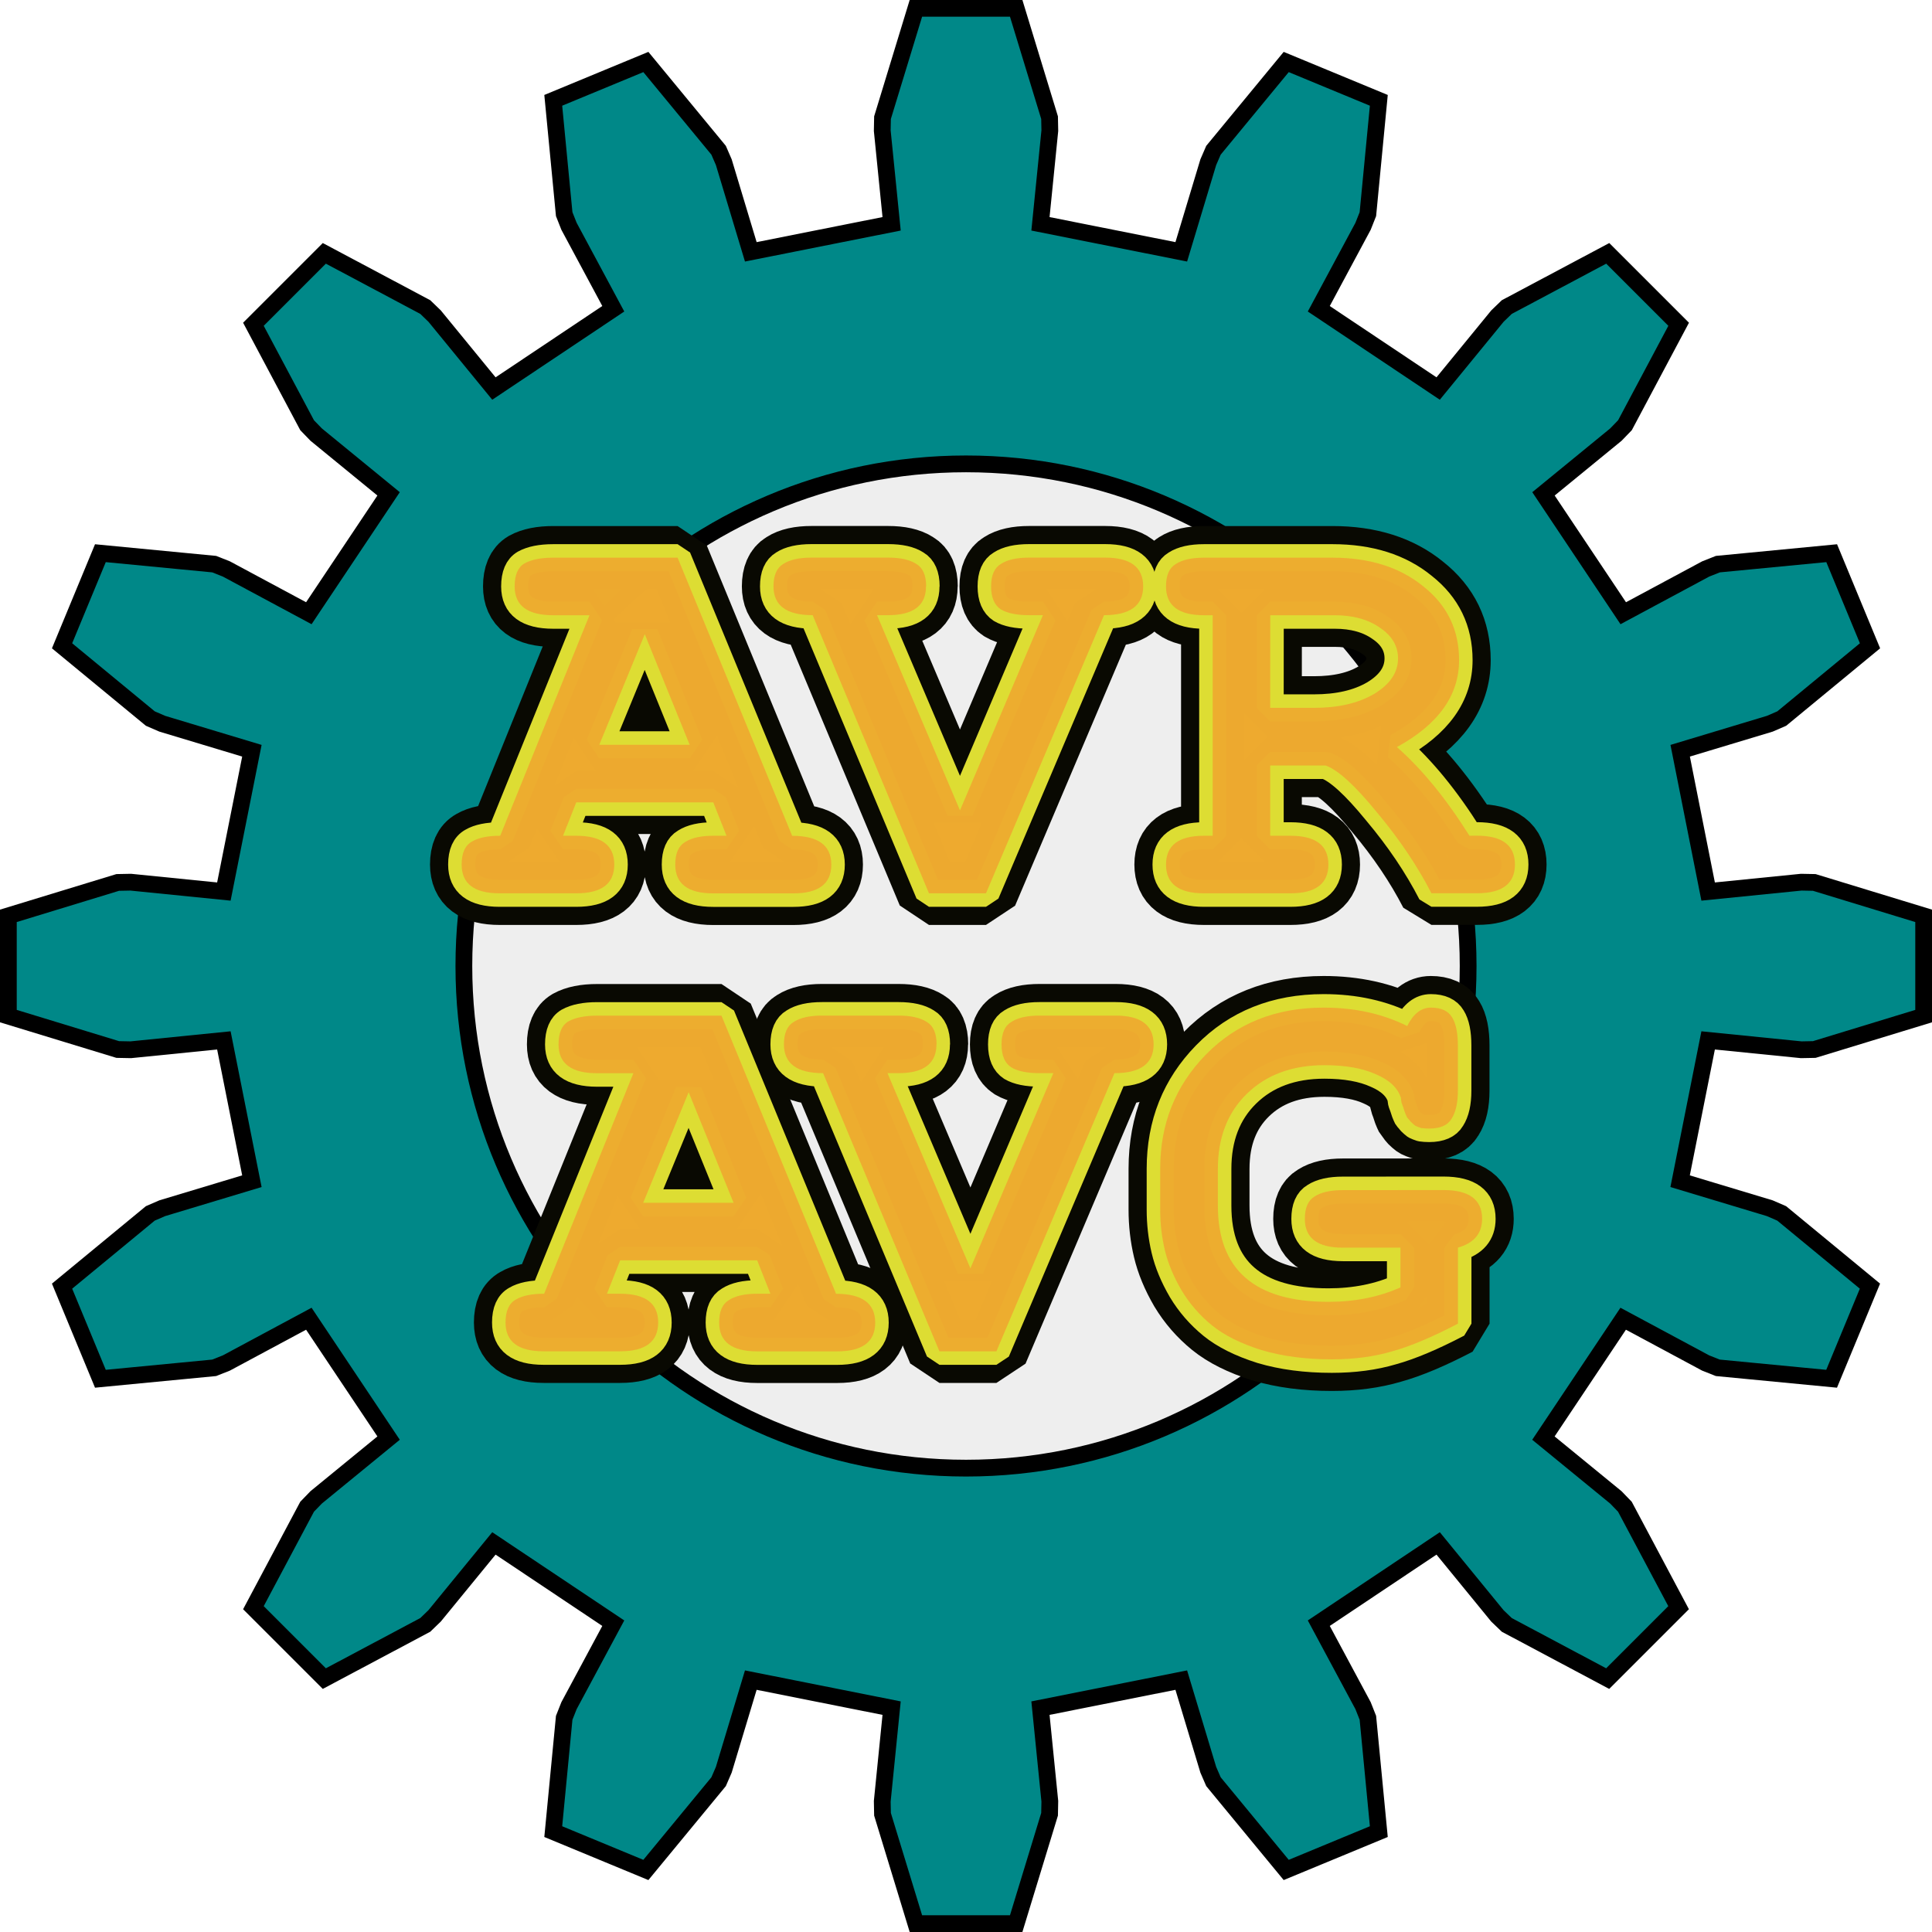
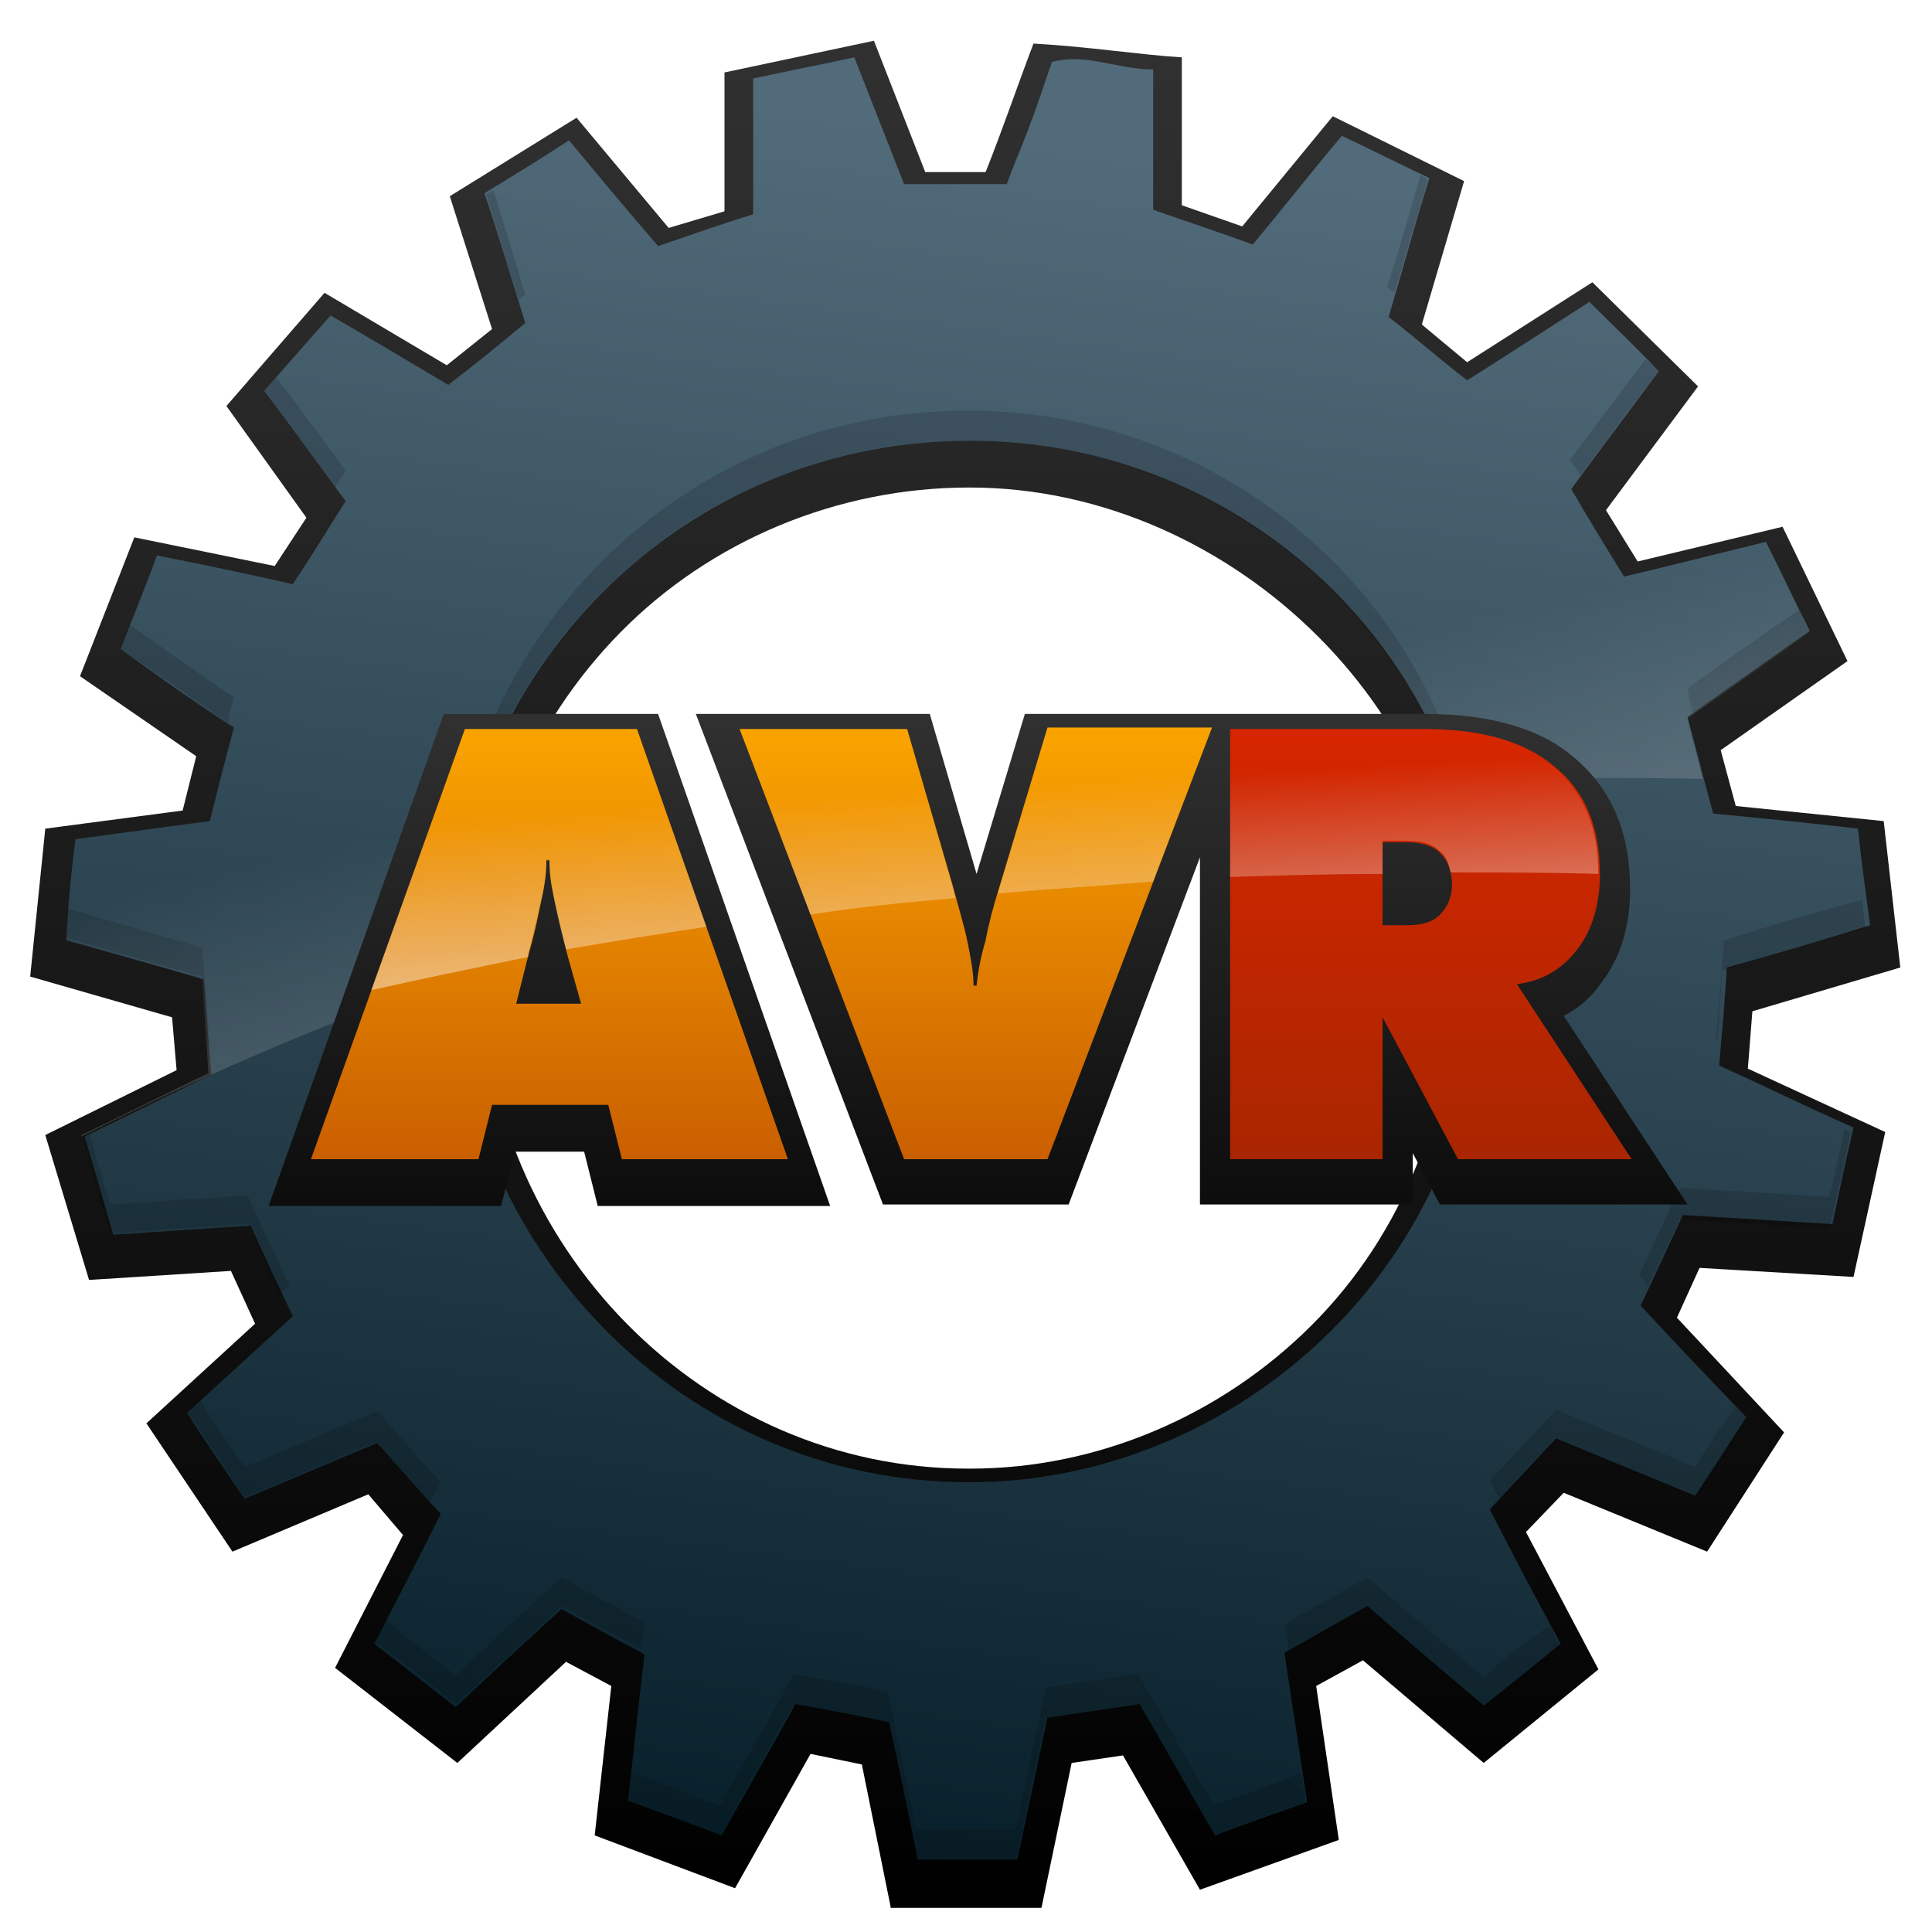
- <svg xmlns="http://www.w3.org/2000/svg" id="svg8" version="1.1" viewBox="0 0 30.542 30.542" height="30.542mm" width="30.542mm">
-   <defs id="defs2" />
-   <g id="layer1" transform="translate(-77.5582,-137.815)">
-     <g id="g1762" transform="translate(92.82928,153.0861)" style="fill:#008888;fill-opacity:1">
-       <path id="path1758" style="fill:#008888;fill-opacity:1;fill-rule:evenodd;stroke:#000000;stroke-width:0.265" d="m 11.732,-1.177 1.472,-0.148 0.206,0.004 1.729,0.528 v 1.585 l -1.729,0.528 -0.206,0.004 -1.472,-0.148 -0.443,2.226 1.417,0.427 0.189,0.082 1.395,1.15 -0.606,1.464 -1.799,-0.173 -0.192,-0.076 -1.304,-0.7 -1.261,1.887 1.145,0.937 0.143,0.148 0.849,1.596 -1.121,1.121 L 8.549,10.416 8.4,10.273 7.464,9.128 l -1.887,1.261 0.7,1.304 0.076,0.192 0.173,1.799 -1.464,0.606 -1.15,-1.395 -0.082,-0.189 -0.427,-1.417 -2.226,0.443 0.148,1.472 -0.004,0.206 -0.528,1.729 h -1.585 l -0.528,-1.729 -0.004,-0.206 0.148,-1.472 -2.226,-0.443 -0.427,1.417 -0.082,0.189 -1.15,1.395 -1.464,-0.606 0.173,-1.799 0.076,-0.192 0.7,-1.304 -1.887,-1.261 -0.937,1.145 -0.148,0.143 -1.596,0.849 -1.121,-1.121 0.849,-1.596 0.143,-0.148 1.145,-0.937 -1.261,-1.887 -1.304,0.7 -0.192,0.076 -1.799,0.173 -0.606,-1.464 1.395,-1.15 0.189,-0.082 1.417,-0.427 -0.443,-2.226 -1.472,0.148 -0.206,-0.004 -1.729,-0.528 v -1.585 l 1.729,-0.528 0.206,-0.004 1.472,0.148 0.443,-2.226 -1.417,-0.427 -0.189,-0.082 -1.395,-1.15 0.606,-1.464 1.799,0.173 0.192,0.076 1.304,0.7 1.261,-1.887 -1.145,-0.937 -0.143,-0.148 -0.849,-1.596 1.121,-1.121 1.596,0.849 0.148,0.143 0.937,1.145 1.887,-1.261 -0.7,-1.304 -0.076,-0.192 -0.173,-1.799 1.464,-0.606 1.15,1.395 0.082,0.189 0.427,1.417 2.226,-0.443 -0.148,-1.472 0.004,-0.206 0.528,-1.729 h 1.585 l 0.528,1.729 0.004,0.206 -0.148,1.472 2.226,0.443 0.427,-1.417 0.082,-0.189 1.15,-1.395 1.464,0.606 -0.173,1.799 -0.076,0.192 -0.7,1.304 1.887,1.261 0.937,-1.145 0.148,-0.143 1.596,-0.849 1.121,1.121 -0.849,1.596 -0.143,0.148 -1.145,0.937 1.261,1.887 1.304,-0.7 0.192,-0.076 1.799,-0.173 0.606,1.464 -1.395,1.15 -0.189,0.082 -1.417,0.427 z" />
-       <circle id="path1760" style="fill:#eeeeee;fill-opacity:1;fill-rule:nonzero;stroke:#000000;stroke-width:0.265" cx="0" cy="0" r="7.938" />
-     </g>
+ <svg xmlns="http://www.w3.org/2000/svg" version="1.1" id="Layer_1" x="0px" y="0px" viewBox="0 0 128 128" enable-background="new 0 0 128 128" xml:space="preserve">
+   <defs id="defs127" />
+   <linearGradient id="SVGID_1_" gradientUnits="userSpaceOnUse" x1="64.004" y1="1.771" x2="64.004" y2="126.291">
+     <stop offset="0" style="stop-color:#313131" id="stop2" />
+     <stop offset="1" style="stop-color:#000000" id="stop4" />
+   </linearGradient>
+   <path d="m 59,126.3 -1.9,-9.4 -3.4,-0.7 -5,8.9 -9.3,-3.5 1.1,-9.9 -3,-1.6 -7.2,6.7 -8.1,-6.3 4.5,-8.8 -2.3,-2.7 -9,3.8 L 9.7,94.3 16.9,87.7 15.3,84.2 5.9,84.8 3,75.2 11.7,70.9 11.4,67.4 2,64.7 3,54.9 12.1,53.7 13,50.1 5.3,44.8 l 3.6,-9.2 9.3,1.9 2.1,-3.2 -5.3,-7.4 6.5,-7.5 8.1,4.8 3,-2.4 L 29.8,13 38.2,7.8 44.3,15.1 48,14 V 4.8 l 9.9,-2.1 3.4,8.7 h 4 C 66.403,8.635 67.447,5.575 68.471,2.886 72.095,3.087 75.574,3.635 78.3,3.8 v 9.8 l 4,1.4 6,-7.3 8.7,4.3 -2.8,9.5 3,2.5 8.3,-5.3 7,6.9 -6.1,8.2 2.1,3.4 9.6,-2.3 4.3,8.9 -8.4,5.9 1,3.7 9.8,1 1.1,9.7 -9.8,2.9 -0.3,3.8 9.1,4.2 -2.1,9.6 -10.2,-0.6 -1.5,3.3 7.1,7.6 -5.1,7.9 -9.5,-3.9 -2.5,2.6 4.8,9.1 -7.6,6.2 -8,-6.8 -3.1,1.7 1.5,10.2 -9.2,3.3 -5.1,-8.9 -3.4,0.5 -2,9.6 H 59 Z m 5.2,-94 c -8.7,0 -17.1,3.5 -23.1,9.6 -6,6.1 -9.4,14.3 -9.2,22.6 0.2,18.1 14.7,32.8 32.2,32.8 h 0.2 c 8.4,0 16.6,-3.5 22.6,-9.5 C 93,81.7 96.3,73.3 96.3,64.2 97.482,48.106 81.972,32.267 64.2,32.3 Z" id="path7" style="fill:url(#SVGID_1_)" />
+   <linearGradient id="SVGID_2_" gradientUnits="userSpaceOnUse" x1="71.364" y1="9.597" x2="54.339" y2="135.027">
+     <stop offset="0" style="stop-color:#526B7A" id="stop9" />
+     <stop offset="1" style="stop-color:#001822" id="stop11" />
+   </linearGradient>
+   <path fill="url(#SVGID_2_)" d="M108.7,86.5c2.4,2.6,4.6,4.9,7,7.4c-1,1.5-2.1,3.3-3.4,5.2c-3.1-1.3-6.1-2.5-9.2-3.8  c-1.4,1.5-2.8,3-4.4,4.7c1.5,2.9,3,5.8,4.7,8.9c-1.6,1.3-3.3,2.7-5.1,4.1c-2.7-2.3-5.2-4.4-7.7-6.6c-2,1.1-3.7,2.1-5.5,3.1  c0.5,3.4,1,6.5,1.5,9.9c-2,0.7-4,1.4-6.1,2.2c-1.7-2.9-3.3-5.8-5-8.7c-2.1,0.3-4,0.6-6.1,0.9c-0.7,3.2-1.3,6.2-2,9.4  c-2.3,0-4.4,0-6.6,0c-0.6-3-1.2-5.9-1.9-9.1c-1.9-0.4-3.9-0.8-6.2-1.2c-1.6,2.9-3.2,5.7-4.9,8.7c-2.1-0.8-4-1.5-6.2-2.3  c0.4-3.3,0.7-6.4,1.1-9.7c-1.9-1-3.7-2-5.5-3c-2.4,2.2-4.7,4.3-7,6.5c-1.8-1.4-3.6-2.8-5.4-4.2c1.5-2.9,2.9-5.6,4.4-8.6  c-1.4-1.5-2.7-3-4.2-4.7c-2.9,1.2-5.7,2.4-8.8,3.7c-1.2-1.8-2.5-3.6-3.8-5.7c2.4-2.2,4.7-4.3,7-6.4c-1-2.1-1.9-4-2.8-6  c-3,0.2-6,0.4-9.1,0.6c-0.6-2.1-1.2-4.2-1.9-6.5c2.7-1.3,5.5-2.7,8.4-4.1c-0.2-2-0.3-4.1-0.5-6.3c-3-0.9-5.9-1.7-9.1-2.6  C4.5,60,4.7,57.9,5,55.6c3-0.4,5.8-0.8,8.9-1.2c0.5-2,1-4,1.6-6.2C13,46.6,10.6,44.9,8,43c0.8-2.1,1.6-4,2.4-6.2  c3,0.6,5.9,1.2,9,1.9c1.2-1.8,2.3-3.6,3.5-5.5c-1.8-2.4-3.5-4.8-5.4-7.3c1.5-1.7,2.9-3.3,4.4-5c2.6,1.5,5.1,3,7.8,4.6  c1.7-1.3,3.3-2.6,5.1-4.1c-0.9-2.9-1.7-5.6-2.7-8.6c1.8-1.1,3.6-2.2,5.6-3.5c2,2.4,3.9,4.7,5.9,7c2.1-0.7,4-1.4,6.3-2.1  c0-2.9,0-5.9,0-9c2.3-0.5,4.4-0.9,6.7-1.4c1.1,2.8,2.2,5.6,3.3,8.4c2.3,0,4.4,0,6.8,0c0.5-1.4,1.1-2.7,1.6-4.1  c0.5-1.3,0.9-2.6,1.4-4C72,3.5,74,4.6,76.4,4.6c0,3.1,0,6.2,0,9.3c2.3,0.8,4.4,1.5,6.6,2.3c2-2.4,3.8-4.7,5.9-7.2  c1.9,0.9,3.7,1.8,5.8,2.8C93.7,15,92.9,18,92,21c1.8,1.4,3.4,2.8,5.2,4.2c2.7-1.7,5.3-3.4,8.1-5.2c1.5,1.5,3,2.9,4.6,4.6  c-2,2.7-3.9,5.2-5.8,7.8c1.1,1.9,2.2,3.7,3.5,5.8c3-0.7,6.1-1.5,9.4-2.3c0.9,1.8,1.8,3.7,2.9,5.9c-2.7,1.9-5.4,3.8-8.1,5.7  c0.6,2.2,1.1,4.2,1.7,6.4c3.1,0.3,6.2,0.6,9.6,1c0.2,2.1,0.5,4.1,0.8,6.4c-3.2,1-6.2,1.9-9.5,2.8c-0.1,2-0.3,4.1-0.5,6.5  c2.9,1.3,5.7,2.7,8.9,4.1c-0.5,2.1-0.9,4.1-1.4,6.4c-3.3-0.2-6.4-0.4-9.9-0.6C110.5,82.6,109.6,84.6,108.7,86.5z M64.3,98.2  c17.2,0,34.1-14,34-35.1c-0.1-19.4-15.8-34-34.2-33.9c-19.9,0.1-34.4,16.5-34.2,34.3C30.1,82.7,45.4,98.3,64.3,98.2z" id="path14" />
+   <g opacity="0.15" id="g48">
+     <path d="M13.7,69.2c0.1,0,0.1,0,0.2-0.1c-0.2-2-0.3-4.1-0.5-6.3c-3-0.9-5.8-1.7-8.9-2.6c-0.1,0.6-0.1,1.3-0.2,1.9   c3.1,0.9,6.1,1.8,9.1,2.6C13.5,66.3,13.6,67.8,13.7,69.2z" id="path16" />
+     <path d="M15.5,46.2c-2.2-1.5-4.5-3.1-6.9-4.8C8.4,42,8.2,42.5,8,43c2.5,1.7,4.8,3.3,7.1,4.9C15.2,47.4,15.3,46.8,15.5,46.2z" id="path18" />
+     <path d="M22.9,31.2c-1.5-2.1-3-4.1-4.6-6.2c-0.3,0.3-0.5,0.6-0.8,0.9c1.6,2.2,3.1,4.3,4.7,6.4C22.4,31.9,22.7,31.6,22.9,31.2z" id="path20" />
+     <path d="M34.8,19.5c-0.7-2.3-1.4-4.6-2.1-6.9c-0.2,0.1-0.3,0.2-0.5,0.3c0.8,2.4,1.4,4.7,2.2,7C34.5,19.7,34.7,19.6,34.8,19.5z" id="path22" />
+     <path d="M104.7,31.5c1.7-2.3,3.4-4.6,5.2-6.9c-0.3-0.3-0.6-0.6-0.9-0.8c-1.7,2.3-3.3,4.4-5,6.7C104.3,30.8,104.5,31.2,104.7,31.5z" id="path24" />
+     <path d="M64,27.2c-19.9,0.1-34.4,16.5-34.2,34.3c0,0.3,0,0.5,0,0.8C30.3,45,44.6,29.3,64,29.2c18.1-0.1,33.6,14.1,34.2,33.1   c0-0.4,0.1-0.8,0-1.2C98.1,41.7,82.4,27.1,64,27.2z" id="path26" />
+     <path d="M92.4,19.4c0.7-2.5,1.5-5,2.2-7.5c-0.2-0.1-0.3-0.2-0.5-0.3c-0.7,2.5-1.4,4.9-2.2,7.4C92.1,19.2,92.3,19.3,92.4,19.4z" id="path28" />
+     <path d="M112.2,47.3c2.6-1.8,5.1-3.6,7.7-5.4c-0.3-0.5-0.5-1-0.7-1.5c-2.5,1.7-4.9,3.4-7.4,5.2C111.9,46.2,112,46.7,112.2,47.3z" id="path30" />
+     <path d="M121.2,79.3c-3.3-0.2-6.4-0.4-9.9-0.6c-0.9,1.9-1.8,3.8-2.7,5.8c0.2,0.2,0.4,0.4,0.6,0.7c0.7-1.5,1.4-3,2.1-4.4   c3.4,0.2,6.6,0.4,9.9,0.6c0.5-2.3,1-4.3,1.4-6.4c-0.1-0.1-0.3-0.1-0.4-0.2C121.9,76.2,121.6,77.7,121.2,79.3z" id="path32" />
+     <path d="M98.3,111.1c-2.7-2.3-5.2-4.4-7.7-6.6c-2,1.1-3.7,2.1-5.5,3.1c0.1,0.6,0.2,1.2,0.3,1.9c1.7-0.9,3.3-1.9,5.2-2.9   c2.6,2.2,5.1,4.4,7.7,6.6c1.7-1.4,3.4-2.8,5.1-4.1c-0.3-0.5-0.5-0.9-0.7-1.4C101.2,108.7,99.7,109.8,98.3,111.1z" id="path34" />
+     <path d="M112.3,97.2c-3.1-1.3-6.1-2.5-9.2-3.8c-1.4,1.5-2.8,3-4.4,4.7c0.2,0.4,0.5,0.9,0.7,1.3c1.3-1.4,2.6-2.7,3.8-4   c3.1,1.3,6.1,2.6,9.2,3.8c1.2-1.9,2.4-3.7,3.4-5.2c-0.3-0.3-0.5-0.5-0.8-0.8C114.1,94.4,113.2,95.7,112.3,97.2z" id="path36" />
+     <path d="M114.2,62.3c-0.1,2-0.3,4.1-0.5,6.5c0,0,0.1,0,0.1,0.1c0.1-1.6,0.2-3.1,0.3-4.6c3.3-1,6.3-1.9,9.5-2.8   c-0.1-0.7-0.2-1.3-0.2-1.9C120.4,60.4,117.4,61.3,114.2,62.3z" id="path38" />
+     <path d="M18.5,85.8c0.2-0.2,0.4-0.4,0.7-0.6c-1-2.1-1.9-4-2.8-6c-3,0.2-6,0.4-9.1,0.6c-0.5-1.6-0.9-3.1-1.4-4.8   c-0.2,0.1-0.3,0.2-0.5,0.2c0.7,2.4,1.2,4.4,1.9,6.5c3.2-0.2,6.1-0.4,9.1-0.6C17.1,82.7,17.8,84.2,18.5,85.8z" id="path40" />
+     <path d="M80.4,119.6c-1.7-2.9-3.3-5.8-5-8.7c-2.1,0.3-4,0.6-6.1,0.9c-0.7,3.2-1.3,6.2-2,9.4c-2.3,0-4.4,0-6.6,0   c-0.6-3-1.2-5.9-1.9-9.1c-1.9-0.4-3.9-0.8-6.2-1.2c-1.6,2.9-3.2,5.7-4.9,8.7c-2-0.7-3.9-1.5-6-2.2c-0.1,0.6-0.1,1.3-0.2,1.9   c2.2,0.8,4.1,1.5,6.2,2.3c1.7-3,3.2-5.8,4.9-8.7c2.3,0.4,4.2,0.8,6.2,1.2c0.7,3.2,1.3,6.1,1.9,9.1c2.3,0,4.4,0,6.6,0   c0.7-3.2,1.3-6.2,2-9.4c2.1-0.3,4-0.6,6.1-0.9c1.7,2.9,3.3,5.7,5,8.7c2.1-0.8,4.1-1.5,6.1-2.2c-0.1-0.7-0.2-1.3-0.3-1.9   C84.3,118.2,82.4,118.9,80.4,119.6z" id="path42" />
+     <path d="M28.5,99.5c0.2-0.4,0.4-0.8,0.7-1.3c-1.4-1.5-2.7-3-4.2-4.7c-2.9,1.2-5.7,2.4-8.8,3.7c-1-1.4-2-2.9-3-4.5   c-0.3,0.3-0.5,0.5-0.8,0.8c1.4,2.1,2.6,3.9,3.8,5.7c3.1-1.3,5.9-2.5,8.8-3.7C26.1,97,27.3,98.3,28.5,99.5z" id="path44" />
+     <path d="M42.7,107.5c-1.9-1-3.7-2-5.5-3c-2.4,2.2-4.7,4.3-7,6.5c-1.6-1.2-3.1-2.4-4.7-3.7c-0.2,0.5-0.5,0.9-0.7,1.4   c1.9,1.4,3.6,2.8,5.4,4.2c2.4-2.2,4.6-4.2,7-6.5c1.7,0.9,3.4,1.9,5.3,2.8C42.5,108.8,42.6,108.2,42.7,107.5z" id="path46" />
  </g>
-   <g id="g1976" transform="translate(-77.5582,-137.815)">
-     <g id="g1968" style="font-style:normal;font-variant:normal;font-weight:normal;font-stretch:normal;font-size:9.103px;line-height:150%;font-family:serif;-inkscape-font-specification:'serif, Normal';font-variant-ligatures:normal;font-variant-caps:normal;font-variant-numeric:normal;font-feature-settings:normal;text-align:start;letter-spacing:0px;word-spacing:0px;writing-mode:lr-tb;text-anchor:start;fill:#000000;fill-opacity:1;stroke:none;stroke-width:0.427px;stroke-linecap:butt;stroke-linejoin:miter;stroke-opacity:1" aria-label="AVR AVG">
-       <path id="path1956" style="font-style:normal;font-variant:normal;font-weight:bold;font-stretch:normal;font-size:9.103px;font-family:FreeMono;-inkscape-font-specification:'FreeMono, Bold';font-variant-ligatures:normal;font-variant-caps:normal;font-variant-numeric:normal;font-feature-settings:normal;text-align:start;writing-mode:lr-tb;text-anchor:start;fill:#eeaa2f;fill-opacity:0.941;stroke:#090902;stroke-width:1;stroke-linecap:round;stroke-linejoin:bevel;stroke-miterlimit:3;stroke-dasharray:none;stroke-opacity:1;paint-order:stroke fill markers" d="m 88.233,151.482 q 0,-0.264 0.155,-0.355 0.155,-0.1 0.446,-0.1 h 0.209 l -0.209,-0.528 h -2.166 l -0.209,0.528 h 0.209 q 0.601,0 0.601,0.455 0,0.455 -0.601,0.455 H 85.457 q -0.601,0 -0.601,-0.455 0,-0.273 0.164,-0.364 0.155,-0.091 0.446,-0.091 l 1.411,-3.486 h -0.573 q -0.61,0 -0.61,-0.455 0,-0.273 0.155,-0.364 0.164,-0.091 0.455,-0.091 h 1.966 l 1.811,4.397 q 0.619,0 0.619,0.455 0,0.455 -0.601,0.455 h -1.265 q -0.601,0 -0.601,-0.455 z m 0.228,-1.893 -0.71,-1.748 -0.719,1.748 z" />
-       <path id="path1958" style="font-style:normal;font-variant:normal;font-weight:bold;font-stretch:normal;font-size:9.103px;font-family:FreeMono;-inkscape-font-specification:'FreeMono, Bold';font-variant-ligatures:normal;font-variant-caps:normal;font-variant-numeric:normal;font-feature-settings:normal;text-align:start;writing-mode:lr-tb;text-anchor:start;fill:#eeaa2f;fill-opacity:0.941;stroke:#090902;stroke-width:1;stroke-linecap:round;stroke-linejoin:bevel;stroke-miterlimit:3;stroke-dasharray:none;stroke-opacity:1;paint-order:stroke fill markers" d="m 92.197,147.085 c 0,0.303 -0.2,0.455 -0.601,0.455 h -0.173 l 1.311,3.086 1.311,-3.086 h -0.218 c -0.194,0 -0.343,-0.03 -0.446,-0.091 -0.103,-0.067 -0.155,-0.188 -0.155,-0.364 0,-0.176 0.052,-0.294 0.155,-0.355 0.103,-0.067 0.252,-0.1 0.446,-0.1 h 1.202 c 0.401,0 0.601,0.152 0.601,0.455 0,0.303 -0.206,0.455 -0.619,0.455 l -1.866,4.397 h -0.901 l -1.839,-4.397 c -0.413,0 -0.619,-0.152 -0.619,-0.455 0,-0.176 0.052,-0.294 0.155,-0.355 0.103,-0.067 0.252,-0.1 0.446,-0.1 h 1.211 c 0.194,0 0.343,0.033 0.446,0.1 0.103,0.061 0.155,0.179 0.155,0.355 z" />
-       <path id="path1960" style="font-style:normal;font-variant:normal;font-weight:bold;font-stretch:normal;font-size:9.103px;font-family:FreeMono;-inkscape-font-specification:'FreeMono, Bold';font-variant-ligatures:normal;font-variant-caps:normal;font-variant-numeric:normal;font-feature-settings:normal;text-align:start;writing-mode:lr-tb;text-anchor:start;fill:#eeaa2f;fill-opacity:0.941;stroke:#090902;stroke-width:1;stroke-linecap:round;stroke-linejoin:bevel;stroke-miterlimit:3;stroke-dasharray:none;stroke-opacity:1;paint-order:stroke fill markers" d="m 100.906,151.026 q 0.601,0 0.601,0.455 0,0.455 -0.601,0.455 h -0.719 q -0.337,-0.655 -0.865,-1.283 -0.519,-0.637 -0.81,-0.737 h -0.874 v 1.111 h 0.319 q 0.601,0 0.601,0.455 0,0.455 -0.601,0.455 h -1.365 q -0.601,0 -0.601,-0.455 0,-0.455 0.601,-0.455 h 0.137 v -3.486 h -0.137 q -0.601,0 -0.601,-0.455 0,-0.264 0.155,-0.355 0.155,-0.1 0.446,-0.1 h 2.03 q 0.883,0 1.438,0.455 0.564,0.446 0.564,1.165 0,0.837 -0.983,1.374 0.592,0.519 1.147,1.402 z m -3.268,-2.021 h 0.692 q 0.573,0 0.947,-0.218 0.382,-0.228 0.382,-0.564 0,-0.291 -0.282,-0.482 -0.282,-0.2 -0.719,-0.2 h -1.019 z" />
-       <path id="path1962" style="font-style:normal;font-variant:normal;font-weight:bold;font-stretch:normal;font-size:9.103px;font-family:FreeMono;-inkscape-font-specification:'FreeMono, Bold';font-variant-ligatures:normal;font-variant-caps:normal;font-variant-numeric:normal;font-feature-settings:normal;text-align:start;writing-mode:lr-tb;text-anchor:start;fill:#eeaa2f;fill-opacity:0.941;stroke:#090902;stroke-width:1;stroke-linecap:round;stroke-linejoin:bevel;stroke-miterlimit:3;stroke-dasharray:none;stroke-opacity:1;paint-order:stroke fill markers" d="m 88.927,158.722 q 0,-0.264 0.155,-0.355 0.155,-0.1 0.446,-0.1 h 0.209 l -0.209,-0.528 H 87.362 l -0.209,0.528 h 0.209 q 0.601,0 0.601,0.455 0,0.455 -0.601,0.455 h -1.211 q -0.601,0 -0.601,-0.455 0,-0.273 0.164,-0.364 0.155,-0.091 0.446,-0.091 l 1.411,-3.486 h -0.573 q -0.61,0 -0.61,-0.455 0,-0.273 0.155,-0.364 0.164,-0.091 0.455,-0.091 h 1.966 l 1.811,4.397 q 0.619,0 0.619,0.455 0,0.455 -0.601,0.455 h -1.265 q -0.601,0 -0.601,-0.455 z m 0.228,-1.893 -0.71,-1.748 -0.719,1.748 z" />
-       <path id="path1964" style="font-style:normal;font-variant:normal;font-weight:bold;font-stretch:normal;font-size:9.103px;font-family:FreeMono;-inkscape-font-specification:'FreeMono, Bold';font-variant-ligatures:normal;font-variant-caps:normal;font-variant-numeric:normal;font-feature-settings:normal;text-align:start;writing-mode:lr-tb;text-anchor:start;fill:#eeaa2f;fill-opacity:0.941;stroke:#090902;stroke-width:1;stroke-linecap:round;stroke-linejoin:bevel;stroke-miterlimit:3;stroke-dasharray:none;stroke-opacity:1;paint-order:stroke fill markers" d="m 92.362,154.325 q 0,0.455 -0.601,0.455 h -0.173 l 1.311,3.086 1.311,-3.086 h -0.218 q -0.291,0 -0.446,-0.091 -0.155,-0.1 -0.155,-0.364 0,-0.264 0.155,-0.355 0.155,-0.1 0.446,-0.1 h 1.202 q 0.601,0 0.601,0.455 0,0.455 -0.619,0.455 l -1.866,4.397 h -0.901 l -1.839,-4.397 q -0.619,0 -0.619,-0.455 0,-0.264 0.155,-0.355 0.155,-0.1 0.446,-0.1 h 1.211 q 0.291,0 0.446,0.1 0.155,0.091 0.155,0.355 z" />
-       <path id="path1966" style="font-style:normal;font-variant:normal;font-weight:bold;font-stretch:normal;font-size:9.103px;font-family:FreeMono;-inkscape-font-specification:'FreeMono, Bold';font-variant-ligatures:normal;font-variant-caps:normal;font-variant-numeric:normal;font-feature-settings:normal;text-align:start;writing-mode:lr-tb;text-anchor:start;fill:#eeaa2f;fill-opacity:0.941;stroke:#090902;stroke-width:1;stroke-linecap:round;stroke-linejoin:bevel;stroke-miterlimit:3;stroke-dasharray:none;stroke-opacity:1;paint-order:stroke fill markers" d="m 100.378,156.628 q 0.61,0 0.61,0.455 0,0.346 -0.382,0.455 v 1.202 q -0.61,0.319 -1.038,0.437 -0.428,0.127 -0.956,0.127 -0.619,0 -1.111,-0.146 -0.492,-0.155 -0.783,-0.391 -0.291,-0.237 -0.482,-0.555 -0.191,-0.328 -0.264,-0.637 -0.073,-0.309 -0.073,-0.637 v -0.646 q 0,-1.065 0.719,-1.802 0.728,-0.746 1.866,-0.746 0.737,0 1.32,0.291 0.146,-0.291 0.373,-0.291 0.246,0 0.337,0.155 0.091,0.146 0.091,0.446 v 0.71 q 0,0.291 -0.1,0.446 -0.091,0.155 -0.355,0.155 -0.064,0 -0.127,-0.009 -0.055,-0.018 -0.091,-0.036 -0.036,-0.027 -0.073,-0.064 -0.027,-0.036 -0.055,-0.064 -0.018,-0.036 -0.036,-0.082 -0.018,-0.055 -0.027,-0.082 -0.009,-0.027 -0.027,-0.073 -0.009,-0.055 -0.009,-0.073 -0.073,-0.237 -0.391,-0.373 -0.319,-0.146 -0.819,-0.146 -0.765,0 -1.229,0.455 -0.455,0.446 -0.455,1.183 v 0.583 q 0,1.52 1.748,1.52 0.628,0 1.138,-0.228 v -0.628 h -0.91 q -0.601,0 -0.601,-0.455 0,-0.264 0.155,-0.355 0.155,-0.1 0.446,-0.1 z" />
-     </g>
+   <linearGradient id="SVGID_3_" gradientUnits="userSpaceOnUse" x1="78.877" y1="138.215" x2="60.556" y2="48.361">
+     <stop offset="0" style="stop-color:#FFFFFF" id="stop50" />
+     <stop offset="1" style="stop-color:#FFFFFF;stop-opacity:0" id="stop52" />
+   </linearGradient>
+   <path d="m 13.8,71.1 c -2.9,1.4 -5.7,2.8 -8.4,4.1 v 0.1 c 7.1,-3.6 15.3,-7.2 24.5,-10.5 0,-0.5 -0.1,-0.9 -0.1,-1.4 C 29.6,45.7 44.1,29.3 64,29.2 c 14.6,-0.1 27.5,9.1 32.3,22.6 5.4,-0.3 10.9,-0.3 16.5,-0.2 -0.3,-1.3 -0.7,-2.7 -1,-4 2.8,-1.9 5.4,-3.8 8.1,-5.7 -1.1,-2.2 -2,-4.1 -2.9,-5.9 -3.3,0.8 -6.4,1.6 -9.4,2.3 -1.3,-2.1 -2.4,-4 -3.5,-5.8 2,-2.6 3.8,-5.1 5.8,-7.8 l -4.6,-4.6 c -2.9,1.8 -5.5,3.5 -8.1,5.2 C 95.5,23.9 93.8,22.5 92,21.1 92.9,18 93.8,15 94.7,11.9 92.6,10.9 90.8,10 88.9,9.1 86.9,11.6 85,13.9 83,16.3 80.8,15.5 78.7,14.8 76.4,14 V 4.7 C 74,4.6 72.881,4.517 69.7,4.1 c -0.5,1.4 -0.9,2.7 -1.4,4 -0.5,1.4 -1,2.8 -1.6,4.1 H 59.9 C 58.8,9.4 57.7,6.7 56.6,3.8 54.3,4.3 52.2,4.7 49.9,5.2 v 9 c -2.2,0.7 -4.2,1.4 -6.3,2.1 -2,-2.4 -3.9,-4.7 -5.9,-7 -2.1,1.3 -3.9,2.4 -5.6,3.5 0.9,3 1.8,5.8 2.7,8.6 -1.8,1.4 -3.5,2.7 -5.1,4.1 -2.7,-1.6 -5.2,-3.1 -7.8,-4.6 -1.5,1.7 -2.9,3.3 -4.4,5 1.8,2.5 3.6,4.9 5.4,7.3 -1.2,1.9 -2.4,3.7 -3.5,5.5 -3,-0.6 -5.9,-1.2 -9,-1.9 C 9.5,39 8.8,41 8,43 c 2.7,1.8 5.1,3.5 7.5,5.2 -0.6,2.3 -1.1,4.2 -1.6,6.2 C 10.8,54.8 8,55.2 5,55.6 4.8,57.9 4.5,60 4.3,62.2 c 3.1,0.9 6.1,1.8 9.1,2.6 0.1,2.2 0.3,4.3 0.4,6.3 z" id="path55" style="fill:url(#SVGID_3_)" />
+   <g id="g71">
+     <linearGradient id="SVGID_4_" gradientUnits="userSpaceOnUse" x1="36.386" y1="91.21" x2="36.386" y2="46.725">
+       <stop offset="0" style="stop-color:#000000" id="stop57" />
+       <stop offset="1" style="stop-color:#313131" id="stop59" />
+     </linearGradient>
+     <polygon fill="url(#SVGID_4_)" points="29.4,47.3 17.8,79.9 33.2,79.9 34.1,76.3 38.7,76.3 39.6,79.9 55,79.9 43.6,47.3  " id="polygon62" />
+     <linearGradient id="SVGID_5_" gradientUnits="userSpaceOnUse" x1="78.917" y1="91.21" x2="78.917" y2="46.725">
+       <stop offset="0" style="stop-color:#000000" id="stop64" />
+       <stop offset="1" style="stop-color:#313131" id="stop66" />
+     </linearGradient>
+     <path fill="url(#SVGID_5_)" d="M103.6,67.3c1-0.5,1.8-1.2,2.5-2.2c1.3-1.7,1.9-3.8,1.9-6.2c0-3.7-1.2-6.6-3.7-8.7   c-2.3-2-5.7-2.9-9.9-2.9H83.2h-3.6H67.9l-3.2,10.6l-3.1-10.6H46.1l12.4,32.5h12.3l8.7-23v23h14.1v-3.4l1.8,3.4h16.4L103.6,67.3z" id="path69" />
  </g>
-   <g id="layer2" transform="translate(-77.5582,-137.815)">
-     <g aria-label="AVR AVG" style="font-style:normal;font-variant:normal;font-weight:normal;font-stretch:normal;font-size:9.103px;line-height:150%;font-family:serif;-inkscape-font-specification:'serif, Normal';font-variant-ligatures:normal;font-variant-caps:normal;font-variant-numeric:normal;font-feature-settings:normal;text-align:start;letter-spacing:0px;word-spacing:0px;writing-mode:lr-tb;text-anchor:start;fill:#000000;fill-opacity:1;stroke:none;stroke-width:0.427px;stroke-linecap:butt;stroke-linejoin:miter;stroke-opacity:1" id="text1810">
-       <path d="m 88.233,151.482 q 0,-0.264 0.155,-0.355 0.155,-0.1 0.446,-0.1 h 0.209 l -0.209,-0.528 h -2.166 l -0.209,0.528 h 0.209 q 0.601,0 0.601,0.455 0,0.455 -0.601,0.455 H 85.457 q -0.601,0 -0.601,-0.455 0,-0.273 0.164,-0.364 0.155,-0.091 0.446,-0.091 l 1.411,-3.486 h -0.573 q -0.61,0 -0.61,-0.455 0,-0.273 0.155,-0.364 0.164,-0.091 0.455,-0.091 h 1.966 l 1.811,4.397 q 0.619,0 0.619,0.455 0,0.455 -0.601,0.455 h -1.265 q -0.601,0 -0.601,-0.455 z m 0.228,-1.893 -0.71,-1.748 -0.719,1.748 z" style="font-style:normal;font-variant:normal;font-weight:bold;font-stretch:normal;font-size:9.103px;font-family:FreeMono;-inkscape-font-specification:'FreeMono, Bold';font-variant-ligatures:normal;font-variant-caps:normal;font-variant-numeric:normal;font-feature-settings:normal;text-align:start;writing-mode:lr-tb;text-anchor:start;fill:#eeaa2f;fill-opacity:0.941;stroke:#dddd33;stroke-width:0.427;stroke-linecap:round;stroke-linejoin:bevel;stroke-miterlimit:3;stroke-dasharray:none;stroke-opacity:1;paint-order:stroke fill markers" id="path1847" />
-       <path d="m 92.197,147.085 c 0,0.303 -0.2,0.455 -0.601,0.455 h -0.173 l 1.311,3.086 1.311,-3.086 h -0.218 c -0.194,0 -0.343,-0.03 -0.446,-0.091 -0.103,-0.067 -0.155,-0.188 -0.155,-0.364 0,-0.176 0.052,-0.294 0.155,-0.355 0.103,-0.067 0.252,-0.1 0.446,-0.1 h 1.202 c 0.401,0 0.601,0.152 0.601,0.455 0,0.303 -0.206,0.455 -0.619,0.455 l -1.866,4.397 h -0.901 l -1.839,-4.397 c -0.413,0 -0.619,-0.152 -0.619,-0.455 0,-0.176 0.052,-0.294 0.155,-0.355 0.103,-0.067 0.252,-0.1 0.446,-0.1 h 1.211 c 0.194,0 0.343,0.033 0.446,0.1 0.103,0.061 0.155,0.179 0.155,0.355 z" style="font-style:normal;font-variant:normal;font-weight:bold;font-stretch:normal;font-size:9.103px;font-family:FreeMono;-inkscape-font-specification:'FreeMono, Bold';font-variant-ligatures:normal;font-variant-caps:normal;font-variant-numeric:normal;font-feature-settings:normal;text-align:start;writing-mode:lr-tb;text-anchor:start;fill:#eeaa2f;fill-opacity:0.941;stroke:#dddd33;stroke-width:0.427;stroke-linecap:round;stroke-linejoin:bevel;stroke-miterlimit:3;stroke-dasharray:none;stroke-opacity:1;paint-order:stroke fill markers" id="path1849" />
-       <path d="m 100.906,151.026 q 0.601,0 0.601,0.455 0,0.455 -0.601,0.455 h -0.719 q -0.337,-0.655 -0.865,-1.283 -0.519,-0.637 -0.81,-0.737 h -0.874 v 1.111 h 0.319 q 0.601,0 0.601,0.455 0,0.455 -0.601,0.455 h -1.365 q -0.601,0 -0.601,-0.455 0,-0.455 0.601,-0.455 h 0.137 v -3.486 h -0.137 q -0.601,0 -0.601,-0.455 0,-0.264 0.155,-0.355 0.155,-0.1 0.446,-0.1 h 2.03 q 0.883,0 1.438,0.455 0.564,0.446 0.564,1.165 0,0.837 -0.983,1.374 0.592,0.519 1.147,1.402 z m -3.268,-2.021 h 0.692 q 0.573,0 0.947,-0.218 0.382,-0.228 0.382,-0.564 0,-0.291 -0.282,-0.482 -0.282,-0.2 -0.719,-0.2 h -1.019 z" style="font-style:normal;font-variant:normal;font-weight:bold;font-stretch:normal;font-size:9.103px;font-family:FreeMono;-inkscape-font-specification:'FreeMono, Bold';font-variant-ligatures:normal;font-variant-caps:normal;font-variant-numeric:normal;font-feature-settings:normal;text-align:start;writing-mode:lr-tb;text-anchor:start;fill:#eeaa2f;fill-opacity:0.941;stroke:#dddd33;stroke-width:0.427;stroke-linecap:round;stroke-linejoin:bevel;stroke-miterlimit:3;stroke-dasharray:none;stroke-opacity:1;paint-order:stroke fill markers" id="path1851" />
-       <path d="m 88.927,158.722 q 0,-0.264 0.155,-0.355 0.155,-0.1 0.446,-0.1 h 0.209 l -0.209,-0.528 H 87.362 l -0.209,0.528 h 0.209 q 0.601,0 0.601,0.455 0,0.455 -0.601,0.455 h -1.211 q -0.601,0 -0.601,-0.455 0,-0.273 0.164,-0.364 0.155,-0.091 0.446,-0.091 l 1.411,-3.486 h -0.573 q -0.61,0 -0.61,-0.455 0,-0.273 0.155,-0.364 0.164,-0.091 0.455,-0.091 h 1.966 l 1.811,4.397 q 0.619,0 0.619,0.455 0,0.455 -0.601,0.455 h -1.265 q -0.601,0 -0.601,-0.455 z m 0.228,-1.893 -0.71,-1.748 -0.719,1.748 z" style="font-style:normal;font-variant:normal;font-weight:bold;font-stretch:normal;font-size:9.103px;font-family:FreeMono;-inkscape-font-specification:'FreeMono, Bold';font-variant-ligatures:normal;font-variant-caps:normal;font-variant-numeric:normal;font-feature-settings:normal;text-align:start;writing-mode:lr-tb;text-anchor:start;fill:#eeaa2f;fill-opacity:0.941;stroke:#dddd33;stroke-width:0.427;stroke-linecap:round;stroke-linejoin:bevel;stroke-miterlimit:3;stroke-dasharray:none;stroke-opacity:1;paint-order:stroke fill markers" id="path1853" />
-       <path d="m 92.362,154.325 q 0,0.455 -0.601,0.455 h -0.173 l 1.311,3.086 1.311,-3.086 h -0.218 q -0.291,0 -0.446,-0.091 -0.155,-0.1 -0.155,-0.364 0,-0.264 0.155,-0.355 0.155,-0.1 0.446,-0.1 h 1.202 q 0.601,0 0.601,0.455 0,0.455 -0.619,0.455 l -1.866,4.397 h -0.901 l -1.839,-4.397 q -0.619,0 -0.619,-0.455 0,-0.264 0.155,-0.355 0.155,-0.1 0.446,-0.1 h 1.211 q 0.291,0 0.446,0.1 0.155,0.091 0.155,0.355 z" style="font-style:normal;font-variant:normal;font-weight:bold;font-stretch:normal;font-size:9.103px;font-family:FreeMono;-inkscape-font-specification:'FreeMono, Bold';font-variant-ligatures:normal;font-variant-caps:normal;font-variant-numeric:normal;font-feature-settings:normal;text-align:start;writing-mode:lr-tb;text-anchor:start;fill:#eeaa2f;fill-opacity:0.941;stroke:#dddd33;stroke-width:0.427;stroke-linecap:round;stroke-linejoin:bevel;stroke-miterlimit:3;stroke-dasharray:none;stroke-opacity:1;paint-order:stroke fill markers" id="path1855" />
-       <path d="m 100.378,156.628 q 0.61,0 0.61,0.455 0,0.346 -0.382,0.455 v 1.202 q -0.61,0.319 -1.038,0.437 -0.428,0.127 -0.956,0.127 -0.619,0 -1.111,-0.146 -0.492,-0.155 -0.783,-0.391 -0.291,-0.237 -0.482,-0.555 -0.191,-0.328 -0.264,-0.637 -0.073,-0.309 -0.073,-0.637 v -0.646 q 0,-1.065 0.719,-1.802 0.728,-0.746 1.866,-0.746 0.737,0 1.32,0.291 0.146,-0.291 0.373,-0.291 0.246,0 0.337,0.155 0.091,0.146 0.091,0.446 v 0.71 q 0,0.291 -0.1,0.446 -0.091,0.155 -0.355,0.155 -0.064,0 -0.127,-0.009 -0.055,-0.018 -0.091,-0.036 -0.036,-0.027 -0.073,-0.064 -0.027,-0.036 -0.055,-0.064 -0.018,-0.036 -0.036,-0.082 -0.018,-0.055 -0.027,-0.082 -0.009,-0.027 -0.027,-0.073 -0.009,-0.055 -0.009,-0.073 -0.073,-0.237 -0.391,-0.373 -0.319,-0.146 -0.819,-0.146 -0.765,0 -1.229,0.455 -0.455,0.446 -0.455,1.183 v 0.583 q 0,1.52 1.748,1.52 0.628,0 1.138,-0.228 v -0.628 h -0.91 q -0.601,0 -0.601,-0.455 0,-0.264 0.155,-0.355 0.155,-0.1 0.446,-0.1 z" style="font-style:normal;font-variant:normal;font-weight:bold;font-stretch:normal;font-size:9.103px;font-family:FreeMono;-inkscape-font-specification:'FreeMono, Bold';font-variant-ligatures:normal;font-variant-caps:normal;font-variant-numeric:normal;font-feature-settings:normal;text-align:start;writing-mode:lr-tb;text-anchor:start;fill:#eeaa2f;fill-opacity:0.941;stroke:#dddd33;stroke-width:0.427;stroke-linecap:round;stroke-linejoin:bevel;stroke-miterlimit:3;stroke-dasharray:none;stroke-opacity:1;paint-order:stroke fill markers" id="path1857" />
-     </g>
+   <linearGradient id="SVGID_6_" gradientUnits="userSpaceOnUse" x1="36.395" y1="82.907" x2="36.395" y2="45.668">
+     <stop offset="0" style="stop-color:#BF5000" id="stop73" />
+     <stop offset="1" style="stop-color:#FFAA00" id="stop75" />
+   </linearGradient>
+   <path fill="url(#SVGID_6_)" d="M20.6,76.8l10.2-28.5h11.4l10,28.5h-11l-0.9-3.6h-7.7l-0.9,3.6H20.6z M34.2,66.5h4.3l-0.9-3.2  c-0.4-1.6-0.7-2.9-0.9-3.8c-0.2-0.9-0.3-1.7-0.3-2.5h-0.2c0,0.8-0.1,1.6-0.3,2.5c-0.2,0.9-0.4,2.1-0.9,3.8L34.2,66.5z" id="path78" />
+   <linearGradient id="SVGID_7_" gradientUnits="userSpaceOnUse" x1="64.618" y1="82.907" x2="64.618" y2="45.668">
+     <stop offset="0" style="stop-color:#BF5000" id="stop80" />
+     <stop offset="1" style="stop-color:#FFAA00" id="stop82" />
+   </linearGradient>
+   <path fill="url(#SVGID_7_)" d="M59.9,76.8L49,48.3h11.1l3,10.3c0.4,1.5,0.8,2.8,1,3.8c0.2,1,0.4,2,0.4,2.9h0.2c0.1-1,0.3-2,0.6-3  c0.2-1.1,0.5-2.2,0.9-3.5l3.2-10.6h10.9L69.4,76.8H59.9z" id="path85" />
+   <linearGradient id="SVGID_8_" gradientUnits="userSpaceOnUse" x1="94.791" y1="82.907" x2="94.791" y2="45.668">
+     <stop offset="0" style="stop-color:#9F2600" id="stop87" />
+     <stop offset="1" style="stop-color:#DB2600" id="stop89" />
+   </linearGradient>
+   <path fill="url(#SVGID_8_)" d="M81.5,76.8V48.3h12.9c3.7,0,6.6,0.8,8.6,2.5c2,1.6,3,4,3,7.1c0,2-0.5,3.7-1.5,5c-1,1.3-2.3,2.1-4,2.3  l7.6,11.6H96.6l-5-9.4v9.4H81.5z M91.6,55.7v5.6h1.6c1,0,1.7-0.2,2.2-0.7c0.5-0.5,0.8-1.2,0.8-2c0-0.9-0.3-1.6-0.8-2.1  c-0.5-0.5-1.3-0.7-2.2-0.7H91.6z" id="path92" />
+   <linearGradient id="SVGID_9_" gradientUnits="userSpaceOnUse" x1="94.7" y1="74.864" x2="93.323" y2="50.579">
+     <stop offset="0" style="stop-color:#FFFFFF" id="stop94" />
+     <stop offset="1" style="stop-color:#FFFFFF;stop-opacity:0" id="stop96" />
+   </linearGradient>
+   <path fill="url(#SVGID_9_)" d="M91.6,57.9v-2.2h1.6c1,0,1.7,0.2,2.2,0.7c0.4,0.3,0.6,0.8,0.7,1.4c3.2,0,6.5,0,9.8,0.1  c0-3.1-1-5.4-3-7.1c-2-1.6-4.8-2.5-8.6-2.5H81.5v9.8C84.8,58,88.1,57.9,91.6,57.9z" id="path99" />
+   <g id="g115">
+     <linearGradient id="SVGID_10_" gradientUnits="userSpaceOnUse" x1="74.435" y1="76.013" x2="73.058" y2="51.728">
+       <stop offset="0" style="stop-color:#FFFFFF" id="stop101" />
+       <stop offset="1" style="stop-color:#FFFFFF;stop-opacity:0" id="stop103" />
+     </linearGradient>
+     <path fill="url(#SVGID_10_)" d="M76.4,58.4l3.8-10.1H69.4l-3.2,10.6c0,0.1-0.1,0.2-0.1,0.3C69.4,58.9,72.8,58.7,76.4,58.4z" id="path106" />
+     <linearGradient id="SVGID_11_" gradientUnits="userSpaceOnUse" x1="57.458" y1="76.976" x2="56.081" y2="52.691">
+       <stop offset="0" style="stop-color:#FFFFFF" id="stop108" />
+       <stop offset="1" style="stop-color:#FFFFFF;stop-opacity:0" id="stop110" />
+     </linearGradient>
+     <path fill="url(#SVGID_11_)" d="M63.3,59.5c-0.1-0.3-0.1-0.5-0.2-0.8l-3-10.3H49l4.7,12.2C56.7,60.1,59.9,59.8,63.3,59.5z" id="path113" />
  </g>
+   <linearGradient id="SVGID_12_" gradientUnits="userSpaceOnUse" x1="36.536" y1="78.162" x2="35.159" y2="53.877">
+     <stop offset="0" style="stop-color:#FFFFFF" id="stop117" />
+     <stop offset="1" style="stop-color:#FFFFFF;stop-opacity:0" id="stop119" />
+   </linearGradient>
+   <path fill="url(#SVGID_12_)" d="M35,63.4l0-0.2c0.4-1.6,0.7-2.9,0.9-3.8c0.2-0.9,0.3-1.7,0.3-2.5h0.2c0,0.8,0.1,1.6,0.3,2.5  c0.1,0.8,0.4,2,0.8,3.5c2.9-0.5,6-1,9.3-1.5l-4.6-13.1H30.8l-6.2,17.3C27.7,64.9,31.1,64.2,35,63.4z" id="path122" />
</svg>
